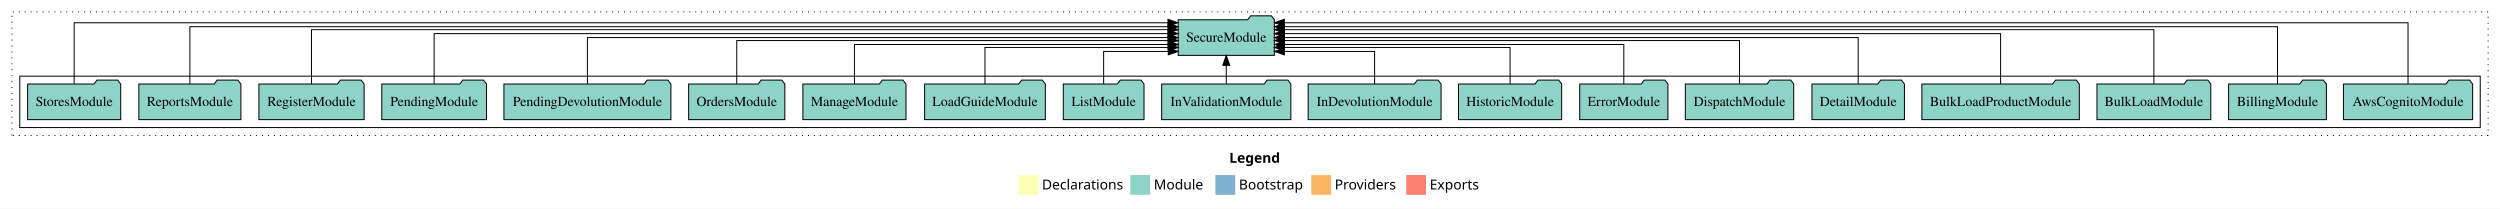
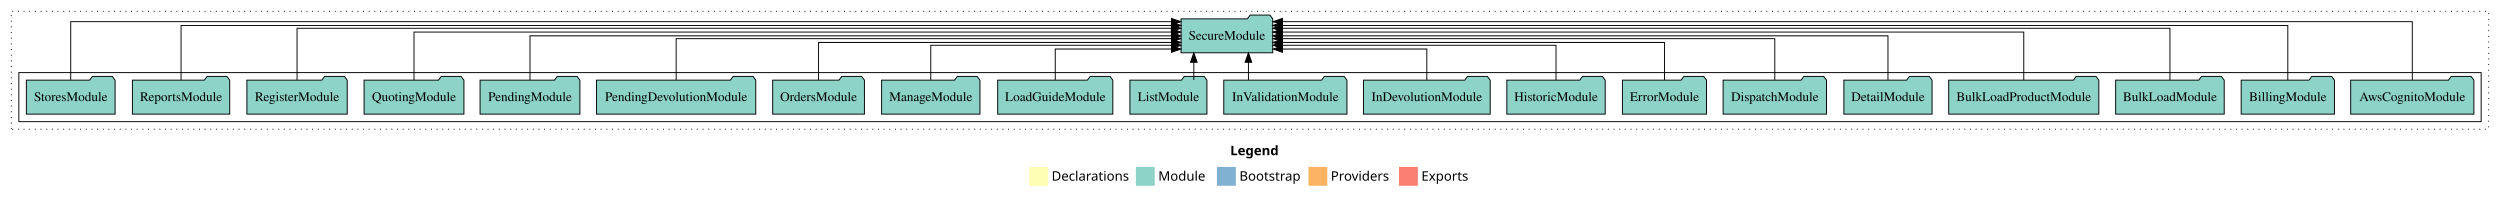
- <svg xmlns="http://www.w3.org/2000/svg" width="2528pt" height="211pt" viewBox="0.00 0.00 2528.00 211.00">
+ <svg xmlns="http://www.w3.org/2000/svg" width="2651pt" height="211pt" viewBox="0.00 0.00 2651.00 211.00">
  <g id="graph0" class="graph" transform="scale(1 1) rotate(0) translate(4 207)">
-     <polygon fill="#ffffff" stroke="transparent" points="-4,4 -4,-207 2524,-207 2524,4 -4,4" />
-     <text text-anchor="start" x="1239.009" y="-42.4" font-family="sans-serif" font-weight="bold" font-size="14.00" fill="#000000">Legend</text>
-     <polygon fill="#ffffb3" stroke="transparent" points="1026,-10 1026,-30 1046,-30 1046,-10 1026,-10" />
-     <text text-anchor="start" x="1049.629" y="-15.4" font-family="sans-serif" font-size="14.00" fill="#000000">  Declarations</text>
-     <polygon fill="#8dd3c7" stroke="transparent" points="1139,-10 1139,-30 1159,-30 1159,-10 1139,-10" />
-     <text text-anchor="start" x="1162.725" y="-15.4" font-family="sans-serif" font-size="14.00" fill="#000000">  Module</text>
-     <polygon fill="#80b1d3" stroke="transparent" points="1225,-10 1225,-30 1245,-30 1245,-10 1225,-10" />
-     <text text-anchor="start" x="1248.781" y="-15.4" font-family="sans-serif" font-size="14.00" fill="#000000">  Bootstrap</text>
-     <polygon fill="#fdb462" stroke="transparent" points="1322,-10 1322,-30 1342,-30 1342,-10 1322,-10" />
-     <text text-anchor="start" x="1345.673" y="-15.4" font-family="sans-serif" font-size="14.00" fill="#000000">  Providers</text>
-     <polygon fill="#fb8072" stroke="transparent" points="1418,-10 1418,-30 1438,-30 1438,-10 1418,-10" />
-     <text text-anchor="start" x="1441.726" y="-15.4" font-family="sans-serif" font-size="14.00" fill="#000000">  Exports</text>
+     <polygon fill="#ffffff" stroke="transparent" points="-4,4 -4,-207 2647,-207 2647,4 -4,4" />
+     <text text-anchor="start" x="1300.509" y="-42.4" font-family="sans-serif" font-weight="bold" font-size="14.00" fill="#000000">Legend</text>
+     <polygon fill="#ffffb3" stroke="transparent" points="1087.5,-10 1087.5,-30 1107.5,-30 1107.5,-10 1087.5,-10" />
+     <text text-anchor="start" x="1111.129" y="-15.4" font-family="sans-serif" font-size="14.00" fill="#000000">  Declarations</text>
+     <polygon fill="#8dd3c7" stroke="transparent" points="1200.5,-10 1200.5,-30 1220.5,-30 1220.5,-10 1200.5,-10" />
+     <text text-anchor="start" x="1224.225" y="-15.4" font-family="sans-serif" font-size="14.00" fill="#000000">  Module</text>
+     <polygon fill="#80b1d3" stroke="transparent" points="1286.5,-10 1286.5,-30 1306.5,-30 1306.5,-10 1286.5,-10" />
+     <text text-anchor="start" x="1310.281" y="-15.4" font-family="sans-serif" font-size="14.00" fill="#000000">  Bootstrap</text>
+     <polygon fill="#fdb462" stroke="transparent" points="1383.5,-10 1383.5,-30 1403.5,-30 1403.5,-10 1383.5,-10" />
+     <text text-anchor="start" x="1407.173" y="-15.4" font-family="sans-serif" font-size="14.00" fill="#000000">  Providers</text>
+     <polygon fill="#fb8072" stroke="transparent" points="1479.5,-10 1479.5,-30 1499.5,-30 1499.5,-10 1479.5,-10" />
+     <text text-anchor="start" x="1503.226" y="-15.4" font-family="sans-serif" font-size="14.00" fill="#000000">  Exports</text>
    <g id="clust1" class="cluster">
-       <polygon fill="none" stroke="#000000" stroke-dasharray="1,5" points="8,-70 8,-195 2512,-195 2512,-70 8,-70" />
+       <polygon fill="none" stroke="#000000" stroke-dasharray="1,5" points="8,-70 8,-195 2635,-195 2635,-70 8,-70" />
    </g>
    <g id="clust3" class="cluster">
-       <polygon fill="none" stroke="#000000" points="16,-78 16,-130 2504,-130 2504,-78 16,-78" />
+       <polygon fill="none" stroke="#000000" points="16,-78 16,-130 2627,-130 2627,-78 16,-78" />
    </g>
    <g id="node1" class="node">
-       <polygon fill="#8dd3c7" stroke="#000000" points="2496.326,-122 2493.326,-126 2472.326,-126 2469.326,-122 2365.674,-122 2365.674,-86 2496.326,-86 2496.326,-122" />
-       <text text-anchor="middle" x="2431" y="-99.8" font-family="Times,serif" font-size="14.00" fill="#000000">AwsCognitoModule</text>
+       <polygon fill="#8dd3c7" stroke="#000000" points="2619.326,-122 2616.326,-126 2595.326,-126 2592.326,-122 2488.674,-122 2488.674,-86 2619.326,-86 2619.326,-122" />
+       <text text-anchor="middle" x="2554" y="-99.8" font-family="Times,serif" font-size="14.00" fill="#000000">AwsCognitoModule</text>
    </g>
-     <g id="node20" class="node">
-       <polygon fill="#8dd3c7" stroke="#000000" points="1284.638,-187 1281.638,-191 1260.638,-191 1257.638,-187 1187.362,-187 1187.362,-151 1284.638,-151 1284.638,-187" />
-       <text text-anchor="middle" x="1236" y="-164.8" font-family="Times,serif" font-size="14.00" fill="#000000">SecureModule</text>
+     <g id="node21" class="node">
+       <polygon fill="#8dd3c7" stroke="#000000" points="1345.638,-187 1342.638,-191 1321.638,-191 1318.638,-187 1248.362,-187 1248.362,-151 1345.638,-151 1345.638,-187" />
+       <text text-anchor="middle" x="1297" y="-164.8" font-family="Times,serif" font-size="14.00" fill="#000000">SecureModule</text>
    </g>
    <g id="edge1" class="edge">
-       <path fill="none" stroke="#000000" d="M2431,-122.153C2431,-145.757 2431,-184 2431,-184 2431,-184 1294.699,-184 1294.699,-184" />
-       <polygon fill="#000000" stroke="#000000" points="1294.699,-180.5 1284.699,-184 1294.699,-187.5 1294.699,-180.5" />
+       <path fill="none" stroke="#000000" d="M2554,-122.153C2554,-145.757 2554,-184 2554,-184 2554,-184 1355.89,-184 1355.89,-184" />
+       <polygon fill="#000000" stroke="#000000" points="1355.89,-180.5 1345.89,-184 1355.89,-187.5 1355.89,-180.5" />
    </g>
    <g id="node2" class="node">
-       <polygon fill="#8dd3c7" stroke="#000000" points="2348.45,-122 2345.45,-126 2324.45,-126 2321.45,-122 2249.55,-122 2249.55,-86 2348.45,-86 2348.45,-122" />
-       <text text-anchor="middle" x="2299" y="-99.8" font-family="Times,serif" font-size="14.00" fill="#000000">BillingModule</text>
+       <polygon fill="#8dd3c7" stroke="#000000" points="2471.45,-122 2468.45,-126 2447.45,-126 2444.45,-122 2372.55,-122 2372.55,-86 2471.45,-86 2471.45,-122" />
+       <text text-anchor="middle" x="2422" y="-99.8" font-family="Times,serif" font-size="14.00" fill="#000000">BillingModule</text>
    </g>
    <g id="edge2" class="edge">
-       <path fill="none" stroke="#000000" d="M2299,-122.011C2299,-144.485 2299,-180 2299,-180 2299,-180 1294.787,-180 1294.787,-180" />
-       <polygon fill="#000000" stroke="#000000" points="1294.787,-176.5 1284.787,-180 1294.787,-183.5 1294.787,-176.5" />
+       <path fill="none" stroke="#000000" d="M2422,-122.011C2422,-144.485 2422,-180 2422,-180 2422,-180 1355.701,-180 1355.701,-180" />
+       <polygon fill="#000000" stroke="#000000" points="1355.701,-176.5 1345.701,-180 1355.701,-183.5 1355.701,-176.5" />
    </g>
    <g id="node3" class="node">
-       <polygon fill="#8dd3c7" stroke="#000000" points="2231.545,-122 2228.545,-126 2207.545,-126 2204.545,-122 2116.455,-122 2116.455,-86 2231.545,-86 2231.545,-122" />
-       <text text-anchor="middle" x="2174" y="-99.8" font-family="Times,serif" font-size="14.00" fill="#000000">BulkLoadModule</text>
+       <polygon fill="#8dd3c7" stroke="#000000" points="2354.545,-122 2351.545,-126 2330.545,-126 2327.545,-122 2239.455,-122 2239.455,-86 2354.545,-86 2354.545,-122" />
+       <text text-anchor="middle" x="2297" y="-99.8" font-family="Times,serif" font-size="14.00" fill="#000000">BulkLoadModule</text>
    </g>
    <g id="edge3" class="edge">
-       <path fill="none" stroke="#000000" d="M2174,-122.045C2174,-143.662 2174,-177 2174,-177 2174,-177 1294.783,-177 1294.783,-177" />
-       <polygon fill="#000000" stroke="#000000" points="1294.783,-173.5 1284.783,-177 1294.783,-180.5 1294.783,-173.5" />
+       <path fill="none" stroke="#000000" d="M2297,-122.045C2297,-143.662 2297,-177 2297,-177 2297,-177 1355.909,-177 1355.909,-177" />
+       <polygon fill="#000000" stroke="#000000" points="1355.909,-173.5 1345.909,-177 1355.909,-180.5 1355.909,-173.5" />
    </g>
    <g id="node4" class="node">
-       <polygon fill="#8dd3c7" stroke="#000000" points="2098.593,-122 2095.593,-126 2074.593,-126 2071.593,-122 1939.407,-122 1939.407,-86 2098.593,-86 2098.593,-122" />
-       <text text-anchor="middle" x="2019" y="-99.8" font-family="Times,serif" font-size="14.00" fill="#000000">BulkLoadProductModule</text>
+       <polygon fill="#8dd3c7" stroke="#000000" points="2221.593,-122 2218.593,-126 2197.593,-126 2194.593,-122 2062.407,-122 2062.407,-86 2221.593,-86 2221.593,-122" />
+       <text text-anchor="middle" x="2142" y="-99.8" font-family="Times,serif" font-size="14.00" fill="#000000">BulkLoadProductModule</text>
    </g>
    <g id="edge4" class="edge">
-       <path fill="none" stroke="#000000" d="M2019,-122.129C2019,-142.572 2019,-173 2019,-173 2019,-173 1294.684,-173 1294.684,-173" />
-       <polygon fill="#000000" stroke="#000000" points="1294.684,-169.5 1284.684,-173 1294.684,-176.5 1294.684,-169.5" />
+       <path fill="none" stroke="#000000" d="M2142,-122.129C2142,-142.572 2142,-173 2142,-173 2142,-173 1355.774,-173 1355.774,-173" />
+       <polygon fill="#000000" stroke="#000000" points="1355.774,-169.5 1345.774,-173 1355.774,-176.5 1355.774,-169.5" />
    </g>
    <g id="node5" class="node">
-       <polygon fill="#8dd3c7" stroke="#000000" points="1921.758,-122 1918.758,-126 1897.758,-126 1894.758,-122 1828.242,-122 1828.242,-86 1921.758,-86 1921.758,-122" />
-       <text text-anchor="middle" x="1875" y="-99.8" font-family="Times,serif" font-size="14.00" fill="#000000">DetailModule</text>
+       <polygon fill="#8dd3c7" stroke="#000000" points="2044.758,-122 2041.758,-126 2020.758,-126 2017.758,-122 1951.242,-122 1951.242,-86 2044.758,-86 2044.758,-122" />
+       <text text-anchor="middle" x="1998" y="-99.8" font-family="Times,serif" font-size="14.00" fill="#000000">DetailModule</text>
    </g>
    <g id="edge5" class="edge">
-       <path fill="none" stroke="#000000" d="M1875,-122.106C1875,-141.339 1875,-169 1875,-169 1875,-169 1294.816,-169 1294.816,-169" />
-       <polygon fill="#000000" stroke="#000000" points="1294.816,-165.5 1284.816,-169 1294.816,-172.5 1294.816,-165.5" />
+       <path fill="none" stroke="#000000" d="M1998,-122.106C1998,-141.339 1998,-169 1998,-169 1998,-169 1355.736,-169 1355.736,-169" />
+       <polygon fill="#000000" stroke="#000000" points="1355.736,-165.5 1345.736,-169 1355.736,-172.5 1355.736,-165.5" />
    </g>
    <g id="node6" class="node">
-       <polygon fill="#8dd3c7" stroke="#000000" points="1809.812,-122 1806.812,-126 1785.812,-126 1782.812,-122 1700.188,-122 1700.188,-86 1809.812,-86 1809.812,-122" />
-       <text text-anchor="middle" x="1755" y="-99.8" font-family="Times,serif" font-size="14.00" fill="#000000">DispatchModule</text>
+       <polygon fill="#8dd3c7" stroke="#000000" points="1932.812,-122 1929.812,-126 1908.812,-126 1905.812,-122 1823.188,-122 1823.188,-86 1932.812,-86 1932.812,-122" />
+       <text text-anchor="middle" x="1878" y="-99.8" font-family="Times,serif" font-size="14.00" fill="#000000">DispatchModule</text>
    </g>
    <g id="edge6" class="edge">
-       <path fill="none" stroke="#000000" d="M1755,-122.267C1755,-140.555 1755,-166 1755,-166 1755,-166 1294.826,-166 1294.826,-166" />
-       <polygon fill="#000000" stroke="#000000" points="1294.826,-162.5 1284.826,-166 1294.826,-169.5 1294.826,-162.5" />
+       <path fill="none" stroke="#000000" d="M1878,-122.267C1878,-140.555 1878,-166 1878,-166 1878,-166 1356.035,-166 1356.035,-166" />
+       <polygon fill="#000000" stroke="#000000" points="1356.035,-162.5 1346.035,-166 1356.035,-169.5 1356.035,-162.5" />
    </g>
    <g id="node7" class="node">
-       <polygon fill="#8dd3c7" stroke="#000000" points="1682.584,-122 1679.584,-126 1658.584,-126 1655.584,-122 1593.416,-122 1593.416,-86 1682.584,-86 1682.584,-122" />
-       <text text-anchor="middle" x="1638" y="-99.8" font-family="Times,serif" font-size="14.00" fill="#000000">ErrorModule</text>
+       <polygon fill="#8dd3c7" stroke="#000000" points="1805.584,-122 1802.584,-126 1781.584,-126 1778.584,-122 1716.416,-122 1716.416,-86 1805.584,-86 1805.584,-122" />
+       <text text-anchor="middle" x="1761" y="-99.8" font-family="Times,serif" font-size="14.00" fill="#000000">ErrorModule</text>
    </g>
    <g id="edge7" class="edge">
-       <path fill="none" stroke="#000000" d="M1638,-122.034C1638,-139.06 1638,-162 1638,-162 1638,-162 1294.891,-162 1294.891,-162" />
-       <polygon fill="#000000" stroke="#000000" points="1294.891,-158.5 1284.891,-162 1294.891,-165.5 1294.891,-158.5" />
+       <path fill="none" stroke="#000000" d="M1761,-122.034C1761,-139.06 1761,-162 1761,-162 1761,-162 1355.779,-162 1355.779,-162" />
+       <polygon fill="#000000" stroke="#000000" points="1355.779,-158.5 1345.779,-162 1355.779,-165.5 1355.779,-158.5" />
    </g>
    <g id="node8" class="node">
-       <polygon fill="#8dd3c7" stroke="#000000" points="1575.149,-122 1572.149,-126 1551.149,-126 1548.149,-122 1470.851,-122 1470.851,-86 1575.149,-86 1575.149,-122" />
-       <text text-anchor="middle" x="1523" y="-99.8" font-family="Times,serif" font-size="14.00" fill="#000000">HistoricModule</text>
+       <polygon fill="#8dd3c7" stroke="#000000" points="1698.149,-122 1695.149,-126 1674.149,-126 1671.149,-122 1593.851,-122 1593.851,-86 1698.149,-86 1698.149,-122" />
+       <text text-anchor="middle" x="1646" y="-99.8" font-family="Times,serif" font-size="14.00" fill="#000000">HistoricModule</text>
    </g>
    <g id="edge8" class="edge">
-       <path fill="none" stroke="#000000" d="M1523,-122.009C1523,-138.049 1523,-159 1523,-159 1523,-159 1294.686,-159 1294.686,-159" />
-       <polygon fill="#000000" stroke="#000000" points="1294.686,-155.5 1284.686,-159 1294.686,-162.5 1294.686,-155.5" />
+       <path fill="none" stroke="#000000" d="M1646,-122.009C1646,-138.049 1646,-159 1646,-159 1646,-159 1355.894,-159 1355.894,-159" />
+       <polygon fill="#000000" stroke="#000000" points="1355.895,-155.5 1345.894,-159 1355.894,-162.5 1355.895,-155.5" />
    </g>
    <g id="node9" class="node">
-       <polygon fill="#8dd3c7" stroke="#000000" points="1453.204,-122 1450.204,-126 1429.204,-126 1426.204,-122 1318.796,-122 1318.796,-86 1453.204,-86 1453.204,-122" />
-       <text text-anchor="middle" x="1386" y="-99.8" font-family="Times,serif" font-size="14.00" fill="#000000">InDevolutionModule</text>
+       <polygon fill="#8dd3c7" stroke="#000000" points="1576.204,-122 1573.204,-126 1552.204,-126 1549.204,-122 1441.796,-122 1441.796,-86 1576.204,-86 1576.204,-122" />
+       <text text-anchor="middle" x="1509" y="-99.8" font-family="Times,serif" font-size="14.00" fill="#000000">InDevolutionModule</text>
    </g>
    <g id="edge9" class="edge">
-       <path fill="none" stroke="#000000" d="M1386,-122.124C1386,-136.783 1386,-155 1386,-155 1386,-155 1294.701,-155 1294.701,-155" />
-       <polygon fill="#000000" stroke="#000000" points="1294.701,-151.5 1284.701,-155 1294.701,-158.5 1294.701,-151.5" />
+       <path fill="none" stroke="#000000" d="M1509,-122.124C1509,-136.783 1509,-155 1509,-155 1509,-155 1355.903,-155 1355.903,-155" />
+       <polygon fill="#000000" stroke="#000000" points="1355.903,-151.5 1345.903,-155 1355.903,-158.5 1355.903,-151.5" />
    </g>
    <g id="node10" class="node">
-       <polygon fill="#8dd3c7" stroke="#000000" points="1301.309,-122 1298.309,-126 1277.309,-126 1274.309,-122 1170.691,-122 1170.691,-86 1301.309,-86 1301.309,-122" />
-       <text text-anchor="middle" x="1236" y="-99.8" font-family="Times,serif" font-size="14.00" fill="#000000">InValidationModule</text>
+       <polygon fill="#8dd3c7" stroke="#000000" points="1424.309,-122 1421.309,-126 1400.309,-126 1397.309,-122 1293.691,-122 1293.691,-86 1424.309,-86 1424.309,-122" />
+       <text text-anchor="middle" x="1359" y="-99.8" font-family="Times,serif" font-size="14.00" fill="#000000">InValidationModule</text>
    </g>
    <g id="edge10" class="edge">
-       <path fill="none" stroke="#000000" d="M1236,-122.106C1236,-122.106 1236,-140.991 1236,-140.991" />
-       <polygon fill="#000000" stroke="#000000" points="1232.5,-140.991 1236,-150.991 1239.5,-140.991 1232.5,-140.991" />
+       <path fill="none" stroke="#000000" d="M1319.832,-122.106C1319.832,-122.106 1319.832,-140.991 1319.832,-140.991" />
+       <polygon fill="#000000" stroke="#000000" points="1316.332,-140.991 1319.832,-150.991 1323.332,-140.991 1316.332,-140.991" />
    </g>
    <g id="node11" class="node">
-       <polygon fill="#8dd3c7" stroke="#000000" points="1152.829,-122 1149.829,-126 1128.829,-126 1125.829,-122 1071.171,-122 1071.171,-86 1152.829,-86 1152.829,-122" />
-       <text text-anchor="middle" x="1112" y="-99.8" font-family="Times,serif" font-size="14.00" fill="#000000">ListModule</text>
+       <polygon fill="#8dd3c7" stroke="#000000" points="1275.829,-122 1272.829,-126 1251.829,-126 1248.829,-122 1194.171,-122 1194.171,-86 1275.829,-86 1275.829,-122" />
+       <text text-anchor="middle" x="1235" y="-99.8" font-family="Times,serif" font-size="14.00" fill="#000000">ListModule</text>
    </g>
    <g id="edge11" class="edge">
-       <path fill="none" stroke="#000000" d="M1112,-122.124C1112,-136.783 1112,-155 1112,-155 1112,-155 1177.348,-155 1177.348,-155" />
-       <polygon fill="#000000" stroke="#000000" points="1177.348,-158.5 1187.348,-155 1177.348,-151.5 1177.348,-158.5" />
+       <path fill="none" stroke="#000000" d="M1261.923,-122.106C1261.923,-122.106 1261.923,-140.991 1261.923,-140.991" />
+       <polygon fill="#000000" stroke="#000000" points="1258.423,-140.991 1261.923,-150.991 1265.423,-140.991 1258.423,-140.991" />
    </g>
    <g id="node12" class="node">
-       <polygon fill="#8dd3c7" stroke="#000000" points="1053.03,-122 1050.03,-126 1029.03,-126 1026.03,-122 930.97,-122 930.97,-86 1053.03,-86 1053.03,-122" />
-       <text text-anchor="middle" x="992" y="-99.8" font-family="Times,serif" font-size="14.00" fill="#000000">LoadGuideModule</text>
+       <polygon fill="#8dd3c7" stroke="#000000" points="1176.03,-122 1173.03,-126 1152.03,-126 1149.03,-122 1053.97,-122 1053.97,-86 1176.03,-86 1176.03,-122" />
+       <text text-anchor="middle" x="1115" y="-99.8" font-family="Times,serif" font-size="14.00" fill="#000000">LoadGuideModule</text>
    </g>
    <g id="edge12" class="edge">
-       <path fill="none" stroke="#000000" d="M992,-122.009C992,-138.049 992,-159 992,-159 992,-159 1177.209,-159 1177.209,-159" />
-       <polygon fill="#000000" stroke="#000000" points="1177.209,-162.5 1187.209,-159 1177.209,-155.5 1177.209,-162.5" />
+       <path fill="none" stroke="#000000" d="M1115,-122.124C1115,-136.783 1115,-155 1115,-155 1115,-155 1238.227,-155 1238.227,-155" />
+       <polygon fill="#000000" stroke="#000000" points="1238.227,-158.5 1248.227,-155 1238.227,-151.5 1238.227,-158.5" />
    </g>
    <g id="node13" class="node">
-       <polygon fill="#8dd3c7" stroke="#000000" points="912.139,-122 909.139,-126 888.139,-126 885.139,-122 807.861,-122 807.861,-86 912.139,-86 912.139,-122" />
-       <text text-anchor="middle" x="860" y="-99.8" font-family="Times,serif" font-size="14.00" fill="#000000">ManageModule</text>
+       <polygon fill="#8dd3c7" stroke="#000000" points="1035.139,-122 1032.139,-126 1011.139,-126 1008.139,-122 930.861,-122 930.861,-86 1035.139,-86 1035.139,-122" />
+       <text text-anchor="middle" x="983" y="-99.8" font-family="Times,serif" font-size="14.00" fill="#000000">ManageModule</text>
    </g>
    <g id="edge13" class="edge">
-       <path fill="none" stroke="#000000" d="M860,-122.034C860,-139.06 860,-162 860,-162 860,-162 1177.23,-162 1177.23,-162" />
-       <polygon fill="#000000" stroke="#000000" points="1177.23,-165.5 1187.23,-162 1177.23,-158.5 1177.23,-165.5" />
+       <path fill="none" stroke="#000000" d="M983,-122.009C983,-138.049 983,-159 983,-159 983,-159 1238.282,-159 1238.282,-159" />
+       <polygon fill="#000000" stroke="#000000" points="1238.282,-162.5 1248.282,-159 1238.282,-155.5 1238.282,-162.5" />
    </g>
    <g id="node14" class="node">
-       <polygon fill="#8dd3c7" stroke="#000000" points="789.638,-122 786.638,-126 765.638,-126 762.638,-122 692.362,-122 692.362,-86 789.638,-86 789.638,-122" />
-       <text text-anchor="middle" x="741" y="-99.8" font-family="Times,serif" font-size="14.00" fill="#000000">OrdersModule</text>
+       <polygon fill="#8dd3c7" stroke="#000000" points="912.638,-122 909.638,-126 888.638,-126 885.638,-122 815.362,-122 815.362,-86 912.638,-86 912.638,-122" />
+       <text text-anchor="middle" x="864" y="-99.8" font-family="Times,serif" font-size="14.00" fill="#000000">OrdersModule</text>
    </g>
    <g id="edge14" class="edge">
-       <path fill="none" stroke="#000000" d="M741,-122.267C741,-140.555 741,-166 741,-166 741,-166 1177.183,-166 1177.183,-166" />
-       <polygon fill="#000000" stroke="#000000" points="1177.183,-169.5 1187.183,-166 1177.183,-162.5 1177.183,-169.5" />
+       <path fill="none" stroke="#000000" d="M864,-122.034C864,-139.06 864,-162 864,-162 864,-162 1238.171,-162 1238.171,-162" />
+       <polygon fill="#000000" stroke="#000000" points="1238.171,-165.5 1248.171,-162 1238.171,-158.5 1238.171,-165.5" />
    </g>
    <g id="node15" class="node">
-       <polygon fill="#8dd3c7" stroke="#000000" points="674.431,-122 671.431,-126 650.431,-126 647.431,-122 505.569,-122 505.569,-86 674.431,-86 674.431,-122" />
-       <text text-anchor="middle" x="590" y="-99.8" font-family="Times,serif" font-size="14.00" fill="#000000">PendingDevolutionModule</text>
+       <polygon fill="#8dd3c7" stroke="#000000" points="797.431,-122 794.431,-126 773.431,-126 770.431,-122 628.569,-122 628.569,-86 797.431,-86 797.431,-122" />
+       <text text-anchor="middle" x="713" y="-99.8" font-family="Times,serif" font-size="14.00" fill="#000000">PendingDevolutionModule</text>
    </g>
    <g id="edge15" class="edge">
-       <path fill="none" stroke="#000000" d="M590,-122.106C590,-141.339 590,-169 590,-169 590,-169 1177.18,-169 1177.18,-169" />
-       <polygon fill="#000000" stroke="#000000" points="1177.18,-172.5 1187.18,-169 1177.18,-165.5 1177.18,-172.5" />
+       <path fill="none" stroke="#000000" d="M713,-122.267C713,-140.555 713,-166 713,-166 713,-166 1238.213,-166 1238.213,-166" />
+       <polygon fill="#000000" stroke="#000000" points="1238.213,-169.5 1248.213,-166 1238.213,-162.5 1238.213,-169.5" />
    </g>
    <g id="node16" class="node">
-       <polygon fill="#8dd3c7" stroke="#000000" points="487.938,-122 484.938,-126 463.938,-126 460.938,-122 382.062,-122 382.062,-86 487.938,-86 487.938,-122" />
-       <text text-anchor="middle" x="435" y="-99.8" font-family="Times,serif" font-size="14.00" fill="#000000">PendingModule</text>
+       <polygon fill="#8dd3c7" stroke="#000000" points="610.938,-122 607.938,-126 586.938,-126 583.938,-122 505.062,-122 505.062,-86 610.938,-86 610.938,-122" />
+       <text text-anchor="middle" x="558" y="-99.8" font-family="Times,serif" font-size="14.00" fill="#000000">PendingModule</text>
    </g>
    <g id="edge16" class="edge">
-       <path fill="none" stroke="#000000" d="M435,-122.129C435,-142.572 435,-173 435,-173 435,-173 1177.1,-173 1177.1,-173" />
-       <polygon fill="#000000" stroke="#000000" points="1177.1,-176.5 1187.1,-173 1177.1,-169.5 1177.1,-176.5" />
+       <path fill="none" stroke="#000000" d="M558,-122.106C558,-141.339 558,-169 558,-169 558,-169 1238.226,-169 1238.226,-169" />
+       <polygon fill="#000000" stroke="#000000" points="1238.226,-172.5 1248.226,-169 1238.226,-165.5 1238.226,-172.5" />
    </g>
    <g id="node17" class="node">
+       <polygon fill="#8dd3c7" stroke="#000000" points="487.938,-122 484.938,-126 463.938,-126 460.938,-122 382.062,-122 382.062,-86 487.938,-86 487.938,-122" />
+       <text text-anchor="middle" x="435" y="-99.8" font-family="Times,serif" font-size="14.00" fill="#000000">QuotingModule</text>
+     </g>
+     <g id="edge17" class="edge">
+       <path fill="none" stroke="#000000" d="M435,-122.129C435,-142.572 435,-173 435,-173 435,-173 1238.185,-173 1238.185,-173" />
+       <polygon fill="#000000" stroke="#000000" points="1238.185,-176.5 1248.185,-173 1238.185,-169.5 1238.185,-176.5" />
+     </g>
+     <g id="node18" class="node">
      <polygon fill="#8dd3c7" stroke="#000000" points="364.202,-122 361.202,-126 340.202,-126 337.202,-122 257.798,-122 257.798,-86 364.202,-86 364.202,-122" />
      <text text-anchor="middle" x="311" y="-99.8" font-family="Times,serif" font-size="14.00" fill="#000000">RegisterModule</text>
    </g>
-     <g id="edge17" class="edge">
-       <path fill="none" stroke="#000000" d="M311,-122.045C311,-143.662 311,-177 311,-177 311,-177 1177.246,-177 1177.246,-177" />
-       <polygon fill="#000000" stroke="#000000" points="1177.246,-180.5 1187.246,-177 1177.246,-173.5 1177.246,-180.5" />
+     <g id="edge18" class="edge">
+       <path fill="none" stroke="#000000" d="M311,-122.045C311,-143.662 311,-177 311,-177 311,-177 1238.104,-177 1238.104,-177" />
+       <polygon fill="#000000" stroke="#000000" points="1238.104,-180.5 1248.104,-177 1238.104,-173.5 1238.104,-180.5" />
    </g>
-     <g id="node18" class="node">
+     <g id="node19" class="node">
      <polygon fill="#8dd3c7" stroke="#000000" points="239.597,-122 236.597,-126 215.597,-126 212.597,-122 136.403,-122 136.403,-86 239.597,-86 239.597,-122" />
      <text text-anchor="middle" x="188" y="-99.8" font-family="Times,serif" font-size="14.00" fill="#000000">ReportsModule</text>
    </g>
-     <g id="edge18" class="edge">
-       <path fill="none" stroke="#000000" d="M188,-122.011C188,-144.485 188,-180 188,-180 188,-180 1177.207,-180 1177.207,-180" />
-       <polygon fill="#000000" stroke="#000000" points="1177.207,-183.5 1187.207,-180 1177.207,-176.5 1177.207,-183.5" />
+     <g id="edge19" class="edge">
+       <path fill="none" stroke="#000000" d="M188,-122.011C188,-144.485 188,-180 188,-180 188,-180 1238.276,-180 1238.276,-180" />
+       <polygon fill="#000000" stroke="#000000" points="1238.276,-183.5 1248.276,-180 1238.276,-176.5 1238.276,-183.5" />
    </g>
-     <g id="node19" class="node">
+     <g id="node20" class="node">
      <polygon fill="#8dd3c7" stroke="#000000" points="118.044,-122 115.044,-126 94.044,-126 91.044,-122 23.956,-122 23.956,-86 118.044,-86 118.044,-122" />
      <text text-anchor="middle" x="71" y="-99.8" font-family="Times,serif" font-size="14.00" fill="#000000">StoresModule</text>
    </g>
-     <g id="edge19" class="edge">
-       <path fill="none" stroke="#000000" d="M71,-122.153C71,-145.757 71,-184 71,-184 71,-184 1177.056,-184 1177.056,-184" />
-       <polygon fill="#000000" stroke="#000000" points="1177.056,-187.5 1187.056,-184 1177.056,-180.5 1177.056,-187.5" />
+     <g id="edge20" class="edge">
+       <path fill="none" stroke="#000000" d="M71,-122.153C71,-145.757 71,-184 71,-184 71,-184 1238.183,-184 1238.183,-184" />
+       <polygon fill="#000000" stroke="#000000" points="1238.183,-187.5 1248.183,-184 1238.183,-180.5 1238.183,-187.5" />
    </g>
  </g>
</svg>
